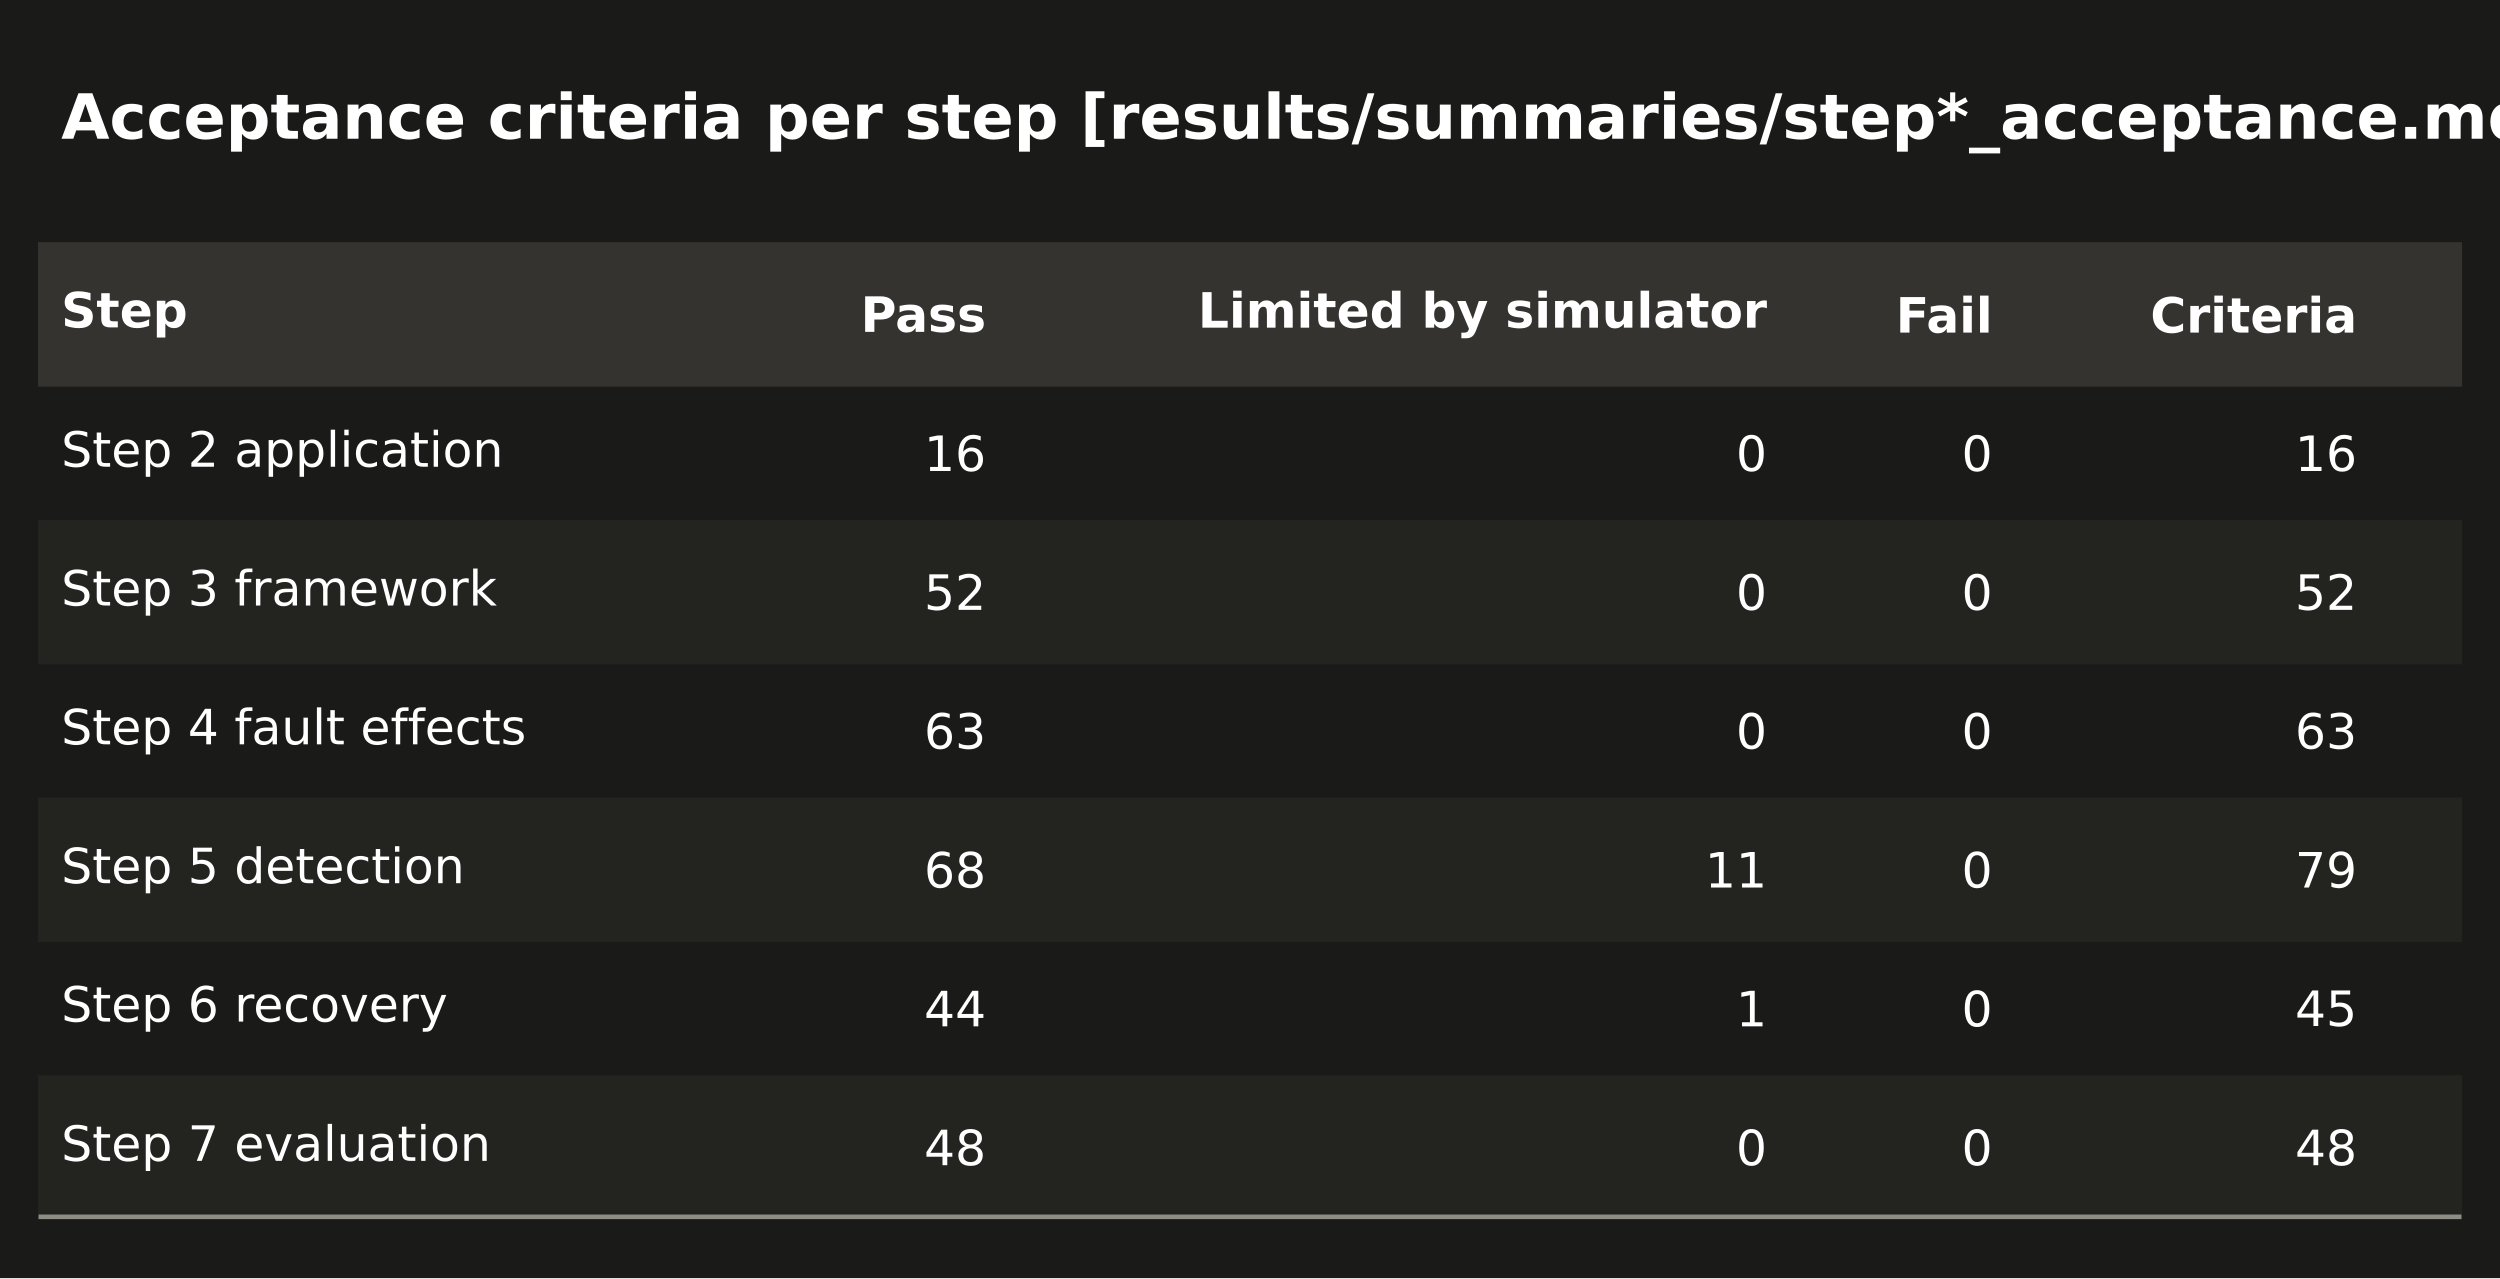
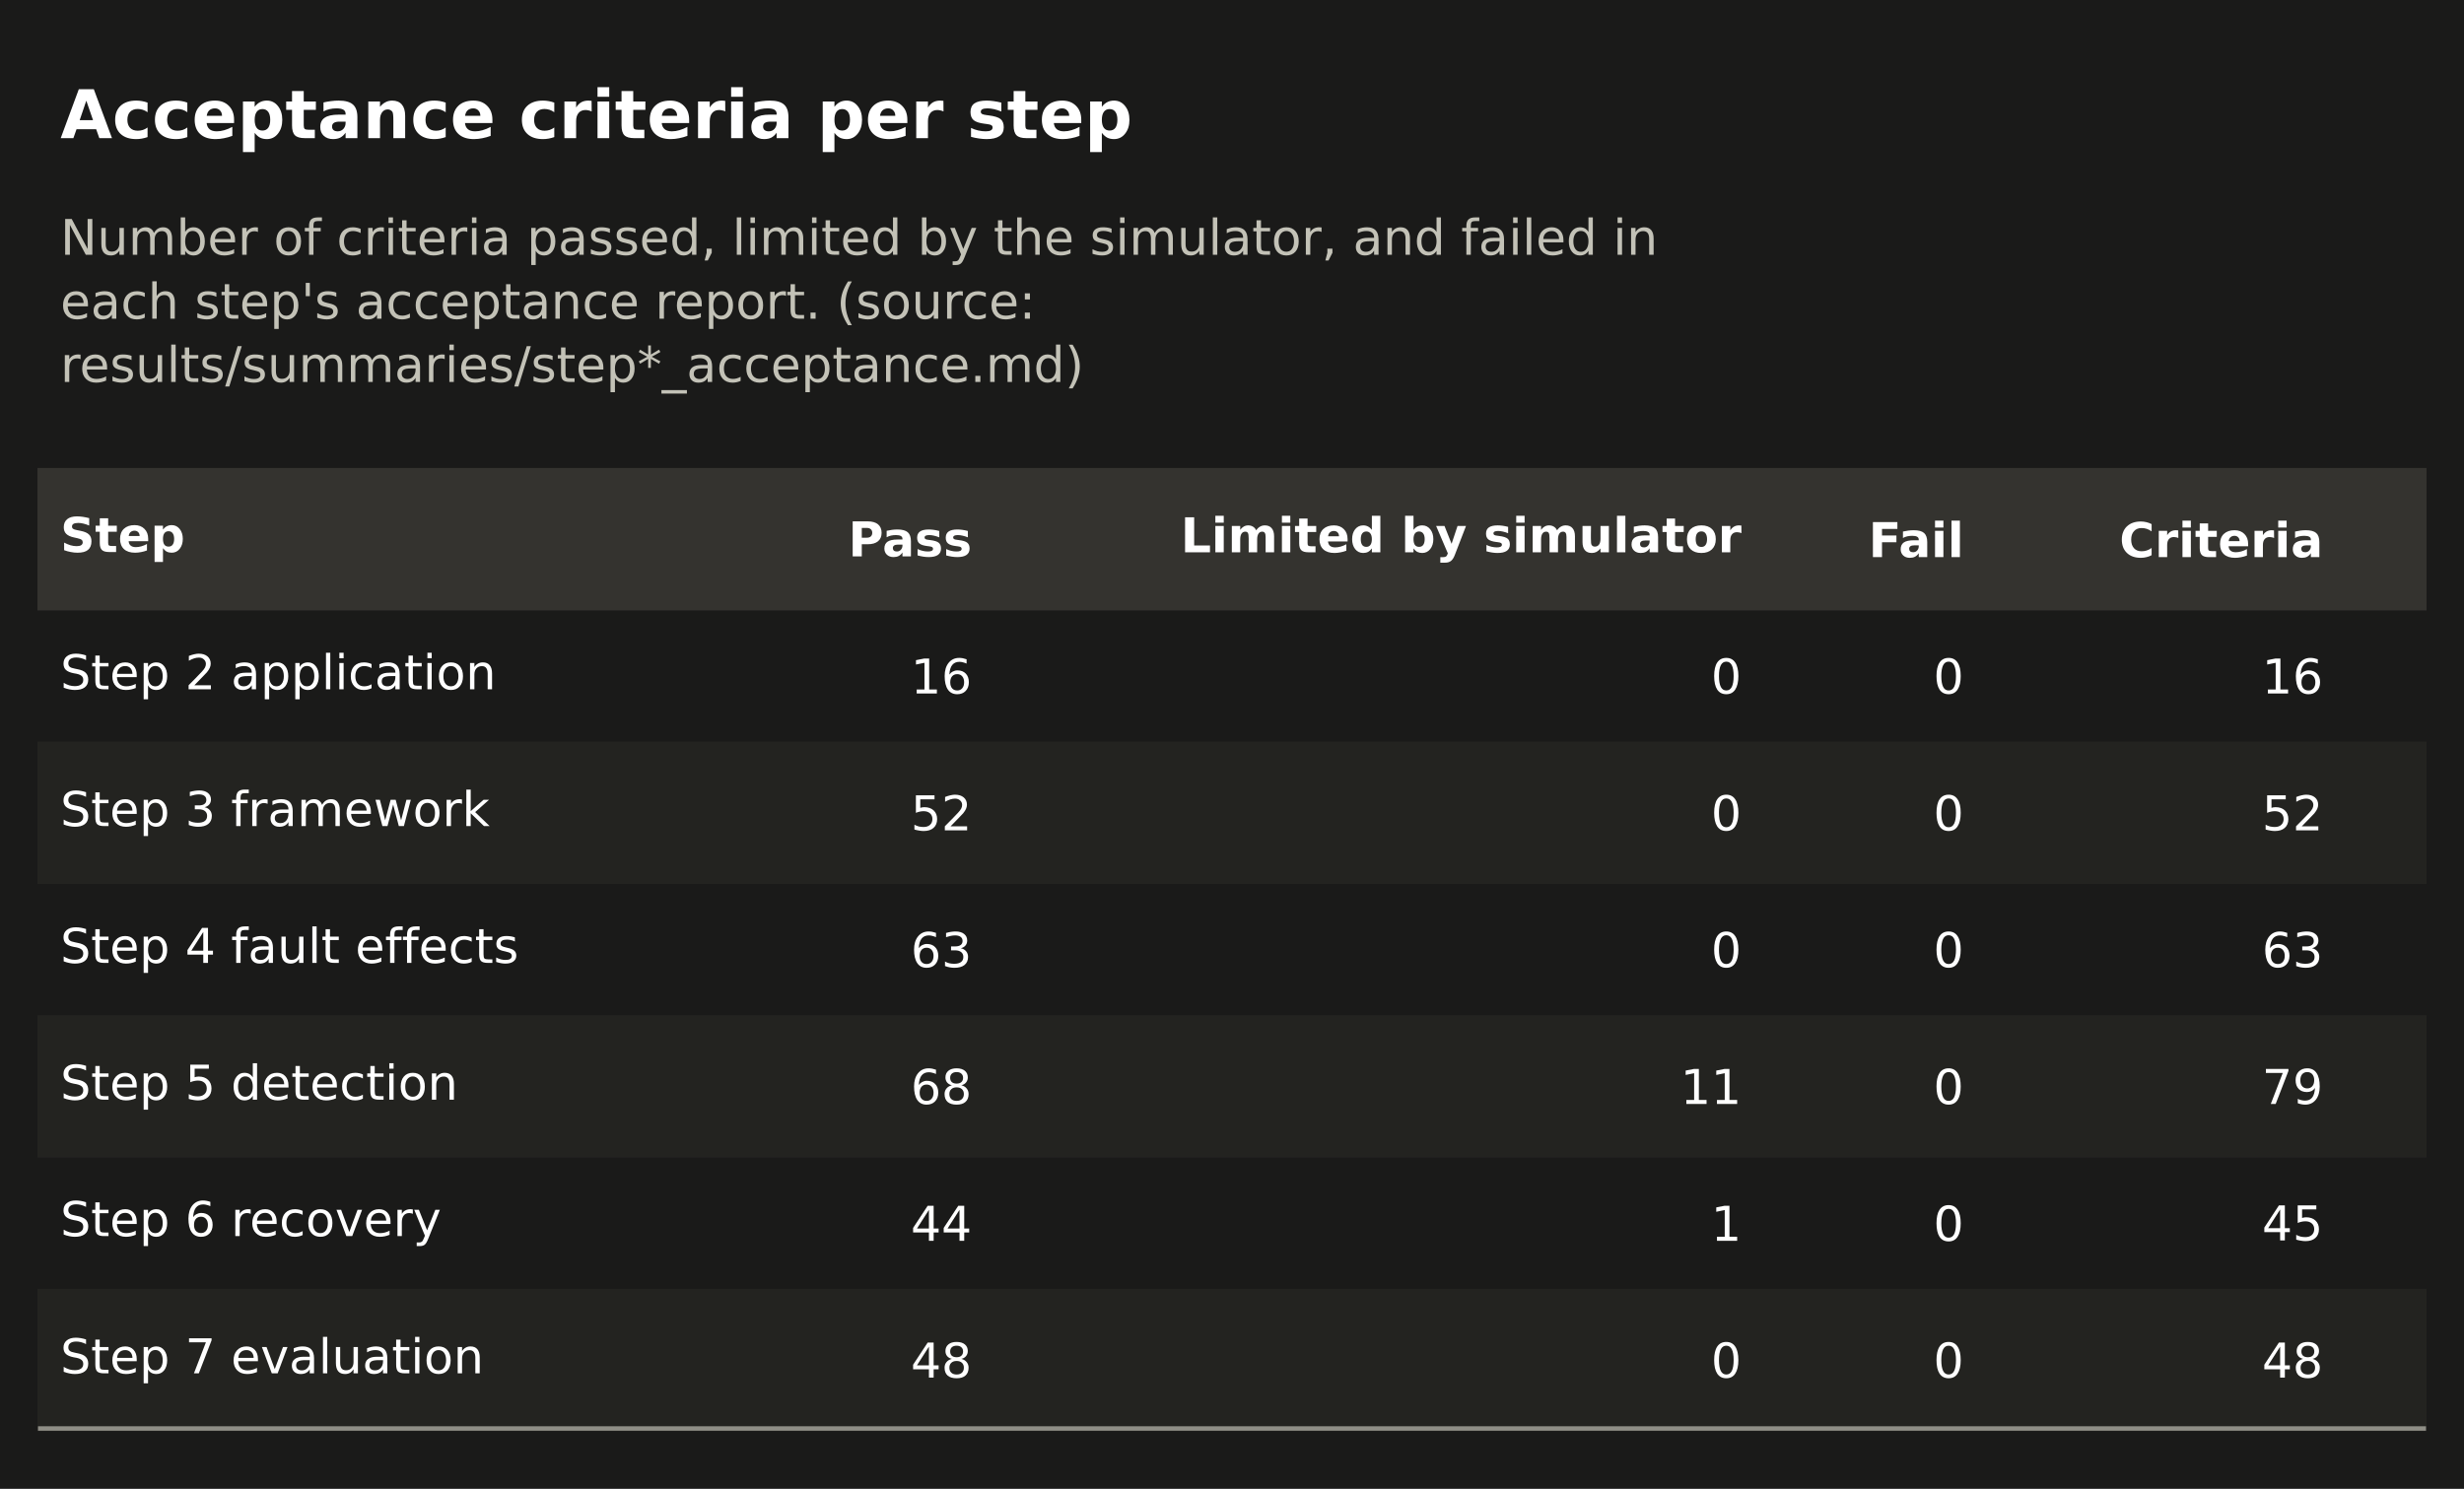
- <svg xmlns="http://www.w3.org/2000/svg" width="440.82pt" height="225.36pt" viewBox="0 0 440.82 225.36" version="1.1">
+ <svg xmlns="http://www.w3.org/2000/svg" width="440.82pt" height="266.4pt" viewBox="0 0 440.82 266.4" version="1.1">
  <defs>
    <style type="text/css">*{stroke-linejoin: round; stroke-linecap: butt}</style>
  </defs>
  <g id="figure_1">
    <g id="patch_1">
-       <path d="M 0 225.36  L 440.82 225.36  L 440.82 0  L 0 0  z " style="fill: #1a1a19" />
+       <path d="M 0 266.4  L 440.82 266.4  L 440.82 0  L 0 0  z " style="fill: #1a1a19" />
    </g>
    <g id="axes_1">
      <g id="patch_2">
-         <path d="M 7.2 67.68  L 433.62 67.68  L 433.62 43.2  L 7.2 43.2  z " clip-path="url(#p5542228e59)" style="fill: #34332f; stroke: #34332f; stroke-linejoin: miter" />
+         <path d="M 7.2 108.72  L 433.62 108.72  L 433.62 84.24  L 7.2 84.24  z " clip-path="url(#p8a5cd3d630)" style="fill: #34332f; stroke: #34332f; stroke-linejoin: miter" />
      </g>
      <g id="patch_3">
-         <path d="M 7.2 116.64  L 433.62 116.64  L 433.62 92.16  L 7.2 92.16  z " clip-path="url(#p5542228e59)" style="fill: #34332f; opacity: 0.35; stroke: #34332f; stroke-linejoin: miter" />
+         <path d="M 7.2 157.68  L 433.62 157.68  L 433.62 133.2  L 7.2 133.2  z " clip-path="url(#p8a5cd3d630)" style="fill: #34332f; opacity: 0.35; stroke: #34332f; stroke-linejoin: miter" />
      </g>
      <g id="patch_4">
-         <path d="M 7.2 165.6  L 433.62 165.6  L 433.62 141.12  L 7.2 141.12  z " clip-path="url(#p5542228e59)" style="fill: #34332f; opacity: 0.35; stroke: #34332f; stroke-linejoin: miter" />
+         <path d="M 7.2 206.64  L 433.62 206.64  L 433.62 182.16  L 7.2 182.16  z " clip-path="url(#p8a5cd3d630)" style="fill: #34332f; opacity: 0.35; stroke: #34332f; stroke-linejoin: miter" />
      </g>
      <g id="patch_5">
-         <path d="M 7.2 214.56  L 433.62 214.56  L 433.62 190.08  L 7.2 190.08  z " clip-path="url(#p5542228e59)" style="fill: #34332f; opacity: 0.35; stroke: #34332f; stroke-linejoin: miter" />
+         <path d="M 7.2 255.6  L 433.62 255.6  L 433.62 231.12  L 7.2 231.12  z " clip-path="url(#p8a5cd3d630)" style="fill: #34332f; opacity: 0.35; stroke: #34332f; stroke-linejoin: miter" />
      </g>
      <g id="line2d_1">
-         <path d="M 7.2 214.56  L 433.62 214.56  " clip-path="url(#p5542228e59)" style="fill: none; stroke: #8f8e86; stroke-width: 0.8; stroke-linecap: square" />
+         <path d="M 7.2 255.6  L 433.62 255.6  " clip-path="url(#p8a5cd3d630)" style="fill: none; stroke: #8f8e86; stroke-width: 0.8; stroke-linecap: square" />
      </g>
      <g id="text_1">
-         <text style="font-weight: 700; font-size: 11px; font-family: 'DejaVu Sans'; text-anchor: start; fill: #ffffff" x="10.8" y="24.458" transform="rotate(-0 10.8 24.45785)">Acceptance criteria per step   [results/summaries/step*_acceptance.md]</text>
+         <text style="font-weight: 700; font-size: 12px; font-family: 'DejaVu Sans'; text-anchor: start; fill: #ffffff" x="10.8" y="24.718" transform="rotate(-0 10.8 24.71766)">Acceptance criteria per step</text>
      </g>
      <g id="text_2">
-         <text style="font-weight: 700; font-size: 8.6px; font-family: 'DejaVu Sans'; text-anchor: start; fill: #ffffff" x="10.8" y="57.737" transform="rotate(-0 10.8 57.73714)">Step</text>
+         <text style="font-size: 8.8px; font-family: 'DejaVu Sans'; fill: #c3c2b7" transform="translate(10.8 45.58825)">Number of criteria passed, limited by the simulator, and failed in</text>
+         <text style="font-size: 8.8px; font-family: 'DejaVu Sans'; fill: #c3c2b7" transform="translate(10.8 57.02825)">each step's acceptance report.   (source:</text>
+         <text style="font-size: 8.8px; font-family: 'DejaVu Sans'; fill: #c3c2b7" transform="translate(10.8 68.34588)">results/summaries/step*_acceptance.md)</text>
      </g>
      <g id="text_3">
-         <text style="font-weight: 700; font-size: 8.6px; font-family: 'DejaVu Sans'; text-anchor: end; fill: #ffffff" x="173.88" y="58.514" transform="rotate(-0 173.88 58.51383)">Pass</text>
+         <text style="font-weight: 700; font-size: 8.6px; font-family: 'DejaVu Sans'; text-anchor: start; fill: #ffffff" x="10.8" y="98.777" transform="rotate(-0 10.8 98.77714)">Step</text>
      </g>
      <g id="text_4">
-         <text style="font-weight: 700; font-size: 8.6px; font-family: 'DejaVu Sans'; text-anchor: end; fill: #ffffff" x="311.58" y="57.779" transform="rotate(-0 311.58 57.77947)">Limited by simulator</text>
+         <text style="font-weight: 700; font-size: 8.6px; font-family: 'DejaVu Sans'; text-anchor: end; fill: #ffffff" x="173.88" y="99.554" transform="rotate(-0 173.88 99.55383)">Pass</text>
      </g>
      <g id="text_5">
-         <text style="font-weight: 700; font-size: 8.6px; font-family: 'DejaVu Sans'; text-anchor: end; fill: #ffffff" x="351.36" y="58.646" transform="rotate(-0 351.36 58.64619)">Fail</text>
+         <text style="font-weight: 700; font-size: 8.6px; font-family: 'DejaVu Sans'; text-anchor: end; fill: #ffffff" x="311.58" y="98.819" transform="rotate(-0 311.58 98.81947)">Limited by simulator</text>
      </g>
      <g id="text_6">
-         <text style="font-weight: 700; font-size: 8.6px; font-family: 'DejaVu Sans'; text-anchor: end; fill: #ffffff" x="415.62" y="58.646" transform="rotate(-0 415.62 58.64619)">Criteria</text>
+         <text style="font-weight: 700; font-size: 8.6px; font-family: 'DejaVu Sans'; text-anchor: end; fill: #ffffff" x="351.36" y="99.686" transform="rotate(-0 351.36 99.68619)">Fail</text>
      </g>
      <g id="text_7">
-         <text style="font-size: 8.6px; font-family: 'DejaVu Sans'; text-anchor: start; fill: #ffffff" x="10.8" y="82.293" transform="rotate(-0 10.8 82.29306)">Step 2 application</text>
+         <text style="font-weight: 700; font-size: 8.6px; font-family: 'DejaVu Sans'; text-anchor: end; fill: #ffffff" x="415.62" y="99.686" transform="rotate(-0 415.62 99.68619)">Criteria</text>
      </g>
      <g id="text_8">
-         <text style="font-size: 8.6px; font-family: 'DejaVu Sans'; text-anchor: end; fill: #ffffff" x="173.88" y="83.05" transform="rotate(-0 173.88 83.05027)">16</text>
+         <text style="font-size: 8.6px; font-family: 'DejaVu Sans'; text-anchor: start; fill: #ffffff" x="10.8" y="123.333" transform="rotate(-0 10.8 123.3331)">Step 2 application</text>
      </g>
      <g id="text_9">
-         <text style="font-size: 8.6px; font-family: 'DejaVu Sans'; text-anchor: end; fill: #ffffff" x="311.58" y="83.05" transform="rotate(-0 311.58 83.05027)">0</text>
+         <text style="font-size: 8.6px; font-family: 'DejaVu Sans'; text-anchor: end; fill: #ffffff" x="173.88" y="124.09" transform="rotate(-0 173.88 124.0903)">16</text>
      </g>
      <g id="text_10">
-         <text style="font-size: 8.6px; font-family: 'DejaVu Sans'; text-anchor: end; fill: #ffffff" x="351.36" y="83.05" transform="rotate(-0 351.36 83.05027)">0</text>
+         <text style="font-size: 8.6px; font-family: 'DejaVu Sans'; text-anchor: end; fill: #ffffff" x="311.58" y="124.09" transform="rotate(-0 311.58 124.0903)">0</text>
      </g>
      <g id="text_11">
-         <text style="font-size: 8.6px; font-family: 'DejaVu Sans'; text-anchor: end; fill: #ffffff" x="415.62" y="83.05" transform="rotate(-0 415.62 83.05027)">16</text>
+         <text style="font-size: 8.6px; font-family: 'DejaVu Sans'; text-anchor: end; fill: #ffffff" x="351.36" y="124.09" transform="rotate(-0 351.36 124.0903)">0</text>
      </g>
      <g id="text_12">
-         <text style="font-size: 8.6px; font-family: 'DejaVu Sans'; text-anchor: start; fill: #ffffff" x="10.8" y="106.773" transform="rotate(-0 10.8 106.7731)">Step 3 framework</text>
+         <text style="font-size: 8.6px; font-family: 'DejaVu Sans'; text-anchor: end; fill: #ffffff" x="415.62" y="124.09" transform="rotate(-0 415.62 124.0903)">16</text>
      </g>
      <g id="text_13">
-         <text style="font-size: 8.6px; font-family: 'DejaVu Sans'; text-anchor: end; fill: #ffffff" x="173.88" y="107.53" transform="rotate(-0 173.88 107.5303)">52</text>
+         <text style="font-size: 8.6px; font-family: 'DejaVu Sans'; text-anchor: start; fill: #ffffff" x="10.8" y="147.813" transform="rotate(-0 10.8 147.8131)">Step 3 framework</text>
      </g>
      <g id="text_14">
-         <text style="font-size: 8.6px; font-family: 'DejaVu Sans'; text-anchor: end; fill: #ffffff" x="311.58" y="107.53" transform="rotate(-0 311.58 107.5303)">0</text>
+         <text style="font-size: 8.6px; font-family: 'DejaVu Sans'; text-anchor: end; fill: #ffffff" x="173.88" y="148.57" transform="rotate(-0 173.88 148.5703)">52</text>
      </g>
      <g id="text_15">
-         <text style="font-size: 8.6px; font-family: 'DejaVu Sans'; text-anchor: end; fill: #ffffff" x="351.36" y="107.53" transform="rotate(-0 351.36 107.5303)">0</text>
+         <text style="font-size: 8.6px; font-family: 'DejaVu Sans'; text-anchor: end; fill: #ffffff" x="311.58" y="148.57" transform="rotate(-0 311.58 148.5703)">0</text>
      </g>
      <g id="text_16">
-         <text style="font-size: 8.6px; font-family: 'DejaVu Sans'; text-anchor: end; fill: #ffffff" x="415.62" y="107.53" transform="rotate(-0 415.62 107.5303)">52</text>
+         <text style="font-size: 8.6px; font-family: 'DejaVu Sans'; text-anchor: end; fill: #ffffff" x="351.36" y="148.57" transform="rotate(-0 351.36 148.5703)">0</text>
      </g>
      <g id="text_17">
-         <text style="font-size: 8.6px; font-family: 'DejaVu Sans'; text-anchor: start; fill: #ffffff" x="10.8" y="131.253" transform="rotate(-0 10.8 131.2531)">Step 4 fault effects</text>
+         <text style="font-size: 8.6px; font-family: 'DejaVu Sans'; text-anchor: end; fill: #ffffff" x="415.62" y="148.57" transform="rotate(-0 415.62 148.5703)">52</text>
      </g>
      <g id="text_18">
-         <text style="font-size: 8.6px; font-family: 'DejaVu Sans'; text-anchor: end; fill: #ffffff" x="173.88" y="132.01" transform="rotate(-0 173.88 132.0103)">63</text>
+         <text style="font-size: 8.6px; font-family: 'DejaVu Sans'; text-anchor: start; fill: #ffffff" x="10.8" y="172.293" transform="rotate(-0 10.8 172.2931)">Step 4 fault effects</text>
      </g>
      <g id="text_19">
-         <text style="font-size: 8.6px; font-family: 'DejaVu Sans'; text-anchor: end; fill: #ffffff" x="311.58" y="132.01" transform="rotate(-0 311.58 132.0103)">0</text>
+         <text style="font-size: 8.6px; font-family: 'DejaVu Sans'; text-anchor: end; fill: #ffffff" x="173.88" y="173.05" transform="rotate(-0 173.88 173.0503)">63</text>
      </g>
      <g id="text_20">
-         <text style="font-size: 8.6px; font-family: 'DejaVu Sans'; text-anchor: end; fill: #ffffff" x="351.36" y="132.01" transform="rotate(-0 351.36 132.0103)">0</text>
+         <text style="font-size: 8.6px; font-family: 'DejaVu Sans'; text-anchor: end; fill: #ffffff" x="311.58" y="173.05" transform="rotate(-0 311.58 173.0503)">0</text>
      </g>
      <g id="text_21">
-         <text style="font-size: 8.6px; font-family: 'DejaVu Sans'; text-anchor: end; fill: #ffffff" x="415.62" y="132.01" transform="rotate(-0 415.62 132.0103)">63</text>
+         <text style="font-size: 8.6px; font-family: 'DejaVu Sans'; text-anchor: end; fill: #ffffff" x="351.36" y="173.05" transform="rotate(-0 351.36 173.0503)">0</text>
      </g>
      <g id="text_22">
-         <text style="font-size: 8.6px; font-family: 'DejaVu Sans'; text-anchor: start; fill: #ffffff" x="10.8" y="155.733" transform="rotate(-0 10.8 155.7331)">Step 5 detection</text>
+         <text style="font-size: 8.6px; font-family: 'DejaVu Sans'; text-anchor: end; fill: #ffffff" x="415.62" y="173.05" transform="rotate(-0 415.62 173.0503)">63</text>
      </g>
      <g id="text_23">
-         <text style="font-size: 8.6px; font-family: 'DejaVu Sans'; text-anchor: end; fill: #ffffff" x="173.88" y="156.49" transform="rotate(-0 173.88 156.4903)">68</text>
+         <text style="font-size: 8.6px; font-family: 'DejaVu Sans'; text-anchor: start; fill: #ffffff" x="10.8" y="196.773" transform="rotate(-0 10.8 196.7731)">Step 5 detection</text>
      </g>
      <g id="text_24">
-         <text style="font-size: 8.6px; font-family: 'DejaVu Sans'; text-anchor: end; fill: #ffffff" x="311.58" y="156.495" transform="rotate(-0 311.58 156.495)">11</text>
+         <text style="font-size: 8.6px; font-family: 'DejaVu Sans'; text-anchor: end; fill: #ffffff" x="173.88" y="197.53" transform="rotate(-0 173.88 197.5303)">68</text>
      </g>
      <g id="text_25">
-         <text style="font-size: 8.6px; font-family: 'DejaVu Sans'; text-anchor: end; fill: #ffffff" x="351.36" y="156.49" transform="rotate(-0 351.36 156.4903)">0</text>
+         <text style="font-size: 8.6px; font-family: 'DejaVu Sans'; text-anchor: end; fill: #ffffff" x="311.58" y="197.535" transform="rotate(-0 311.58 197.535)">11</text>
      </g>
      <g id="text_26">
-         <text style="font-size: 8.6px; font-family: 'DejaVu Sans'; text-anchor: end; fill: #ffffff" x="415.62" y="156.49" transform="rotate(-0 415.62 156.4903)">79</text>
+         <text style="font-size: 8.6px; font-family: 'DejaVu Sans'; text-anchor: end; fill: #ffffff" x="351.36" y="197.53" transform="rotate(-0 351.36 197.5303)">0</text>
      </g>
      <g id="text_27">
-         <text style="font-size: 8.6px; font-family: 'DejaVu Sans'; text-anchor: start; fill: #ffffff" x="10.8" y="180.137" transform="rotate(-0 10.8 180.1371)">Step 6 recovery</text>
+         <text style="font-size: 8.6px; font-family: 'DejaVu Sans'; text-anchor: end; fill: #ffffff" x="415.62" y="197.53" transform="rotate(-0 415.62 197.5303)">79</text>
      </g>
      <g id="text_28">
-         <text style="font-size: 8.6px; font-family: 'DejaVu Sans'; text-anchor: end; fill: #ffffff" x="173.88" y="180.975" transform="rotate(-0 173.88 180.975)">44</text>
+         <text style="font-size: 8.6px; font-family: 'DejaVu Sans'; text-anchor: start; fill: #ffffff" x="10.8" y="221.177" transform="rotate(-0 10.8 221.1771)">Step 6 recovery</text>
      </g>
      <g id="text_29">
-         <text style="font-size: 8.6px; font-family: 'DejaVu Sans'; text-anchor: end; fill: #ffffff" x="311.58" y="180.975" transform="rotate(-0 311.58 180.975)">1</text>
+         <text style="font-size: 8.6px; font-family: 'DejaVu Sans'; text-anchor: end; fill: #ffffff" x="173.88" y="222.015" transform="rotate(-0 173.88 222.015)">44</text>
      </g>
      <g id="text_30">
-         <text style="font-size: 8.6px; font-family: 'DejaVu Sans'; text-anchor: end; fill: #ffffff" x="351.36" y="180.97" transform="rotate(-0 351.36 180.9703)">0</text>
+         <text style="font-size: 8.6px; font-family: 'DejaVu Sans'; text-anchor: end; fill: #ffffff" x="311.58" y="222.015" transform="rotate(-0 311.58 222.015)">1</text>
      </g>
      <g id="text_31">
-         <text style="font-size: 8.6px; font-family: 'DejaVu Sans'; text-anchor: end; fill: #ffffff" x="415.62" y="180.914" transform="rotate(-0 415.62 180.9138)">45</text>
+         <text style="font-size: 8.6px; font-family: 'DejaVu Sans'; text-anchor: end; fill: #ffffff" x="351.36" y="222.01" transform="rotate(-0 351.36 222.0103)">0</text>
      </g>
      <g id="text_32">
-         <text style="font-size: 8.6px; font-family: 'DejaVu Sans'; text-anchor: start; fill: #ffffff" x="10.8" y="204.693" transform="rotate(-0 10.8 204.6931)">Step 7 evaluation</text>
+         <text style="font-size: 8.6px; font-family: 'DejaVu Sans'; text-anchor: end; fill: #ffffff" x="415.62" y="221.954" transform="rotate(-0 415.62 221.9538)">45</text>
      </g>
      <g id="text_33">
-         <text style="font-size: 8.6px; font-family: 'DejaVu Sans'; text-anchor: end; fill: #ffffff" x="173.88" y="205.45" transform="rotate(-0 173.88 205.4503)">48</text>
+         <text style="font-size: 8.6px; font-family: 'DejaVu Sans'; text-anchor: start; fill: #ffffff" x="10.8" y="245.733" transform="rotate(-0 10.8 245.7331)">Step 7 evaluation</text>
      </g>
      <g id="text_34">
-         <text style="font-size: 8.6px; font-family: 'DejaVu Sans'; text-anchor: end; fill: #ffffff" x="311.58" y="205.45" transform="rotate(-0 311.58 205.4503)">0</text>
+         <text style="font-size: 8.6px; font-family: 'DejaVu Sans'; text-anchor: end; fill: #ffffff" x="173.88" y="246.49" transform="rotate(-0 173.88 246.4903)">48</text>
      </g>
      <g id="text_35">
-         <text style="font-size: 8.6px; font-family: 'DejaVu Sans'; text-anchor: end; fill: #ffffff" x="351.36" y="205.45" transform="rotate(-0 351.36 205.4503)">0</text>
+         <text style="font-size: 8.6px; font-family: 'DejaVu Sans'; text-anchor: end; fill: #ffffff" x="311.58" y="246.49" transform="rotate(-0 311.58 246.4903)">0</text>
      </g>
      <g id="text_36">
-         <text style="font-size: 8.6px; font-family: 'DejaVu Sans'; text-anchor: end; fill: #ffffff" x="415.62" y="205.45" transform="rotate(-0 415.62 205.4503)">48</text>
+         <text style="font-size: 8.6px; font-family: 'DejaVu Sans'; text-anchor: end; fill: #ffffff" x="351.36" y="246.49" transform="rotate(-0 351.36 246.4903)">0</text>
+       </g>
+       <g id="text_37">
+         <text style="font-size: 8.6px; font-family: 'DejaVu Sans'; text-anchor: end; fill: #ffffff" x="415.62" y="246.49" transform="rotate(-0 415.62 246.4903)">48</text>
      </g>
    </g>
  </g>
  <defs>
-     <clipPath id="p5542228e59">
-       <rect x="0" y="0" width="440.82" height="225.36" />
+     <clipPath id="p8a5cd3d630">
+       <rect x="0" y="0" width="440.82" height="266.4" />
    </clipPath>
  </defs>
</svg>
